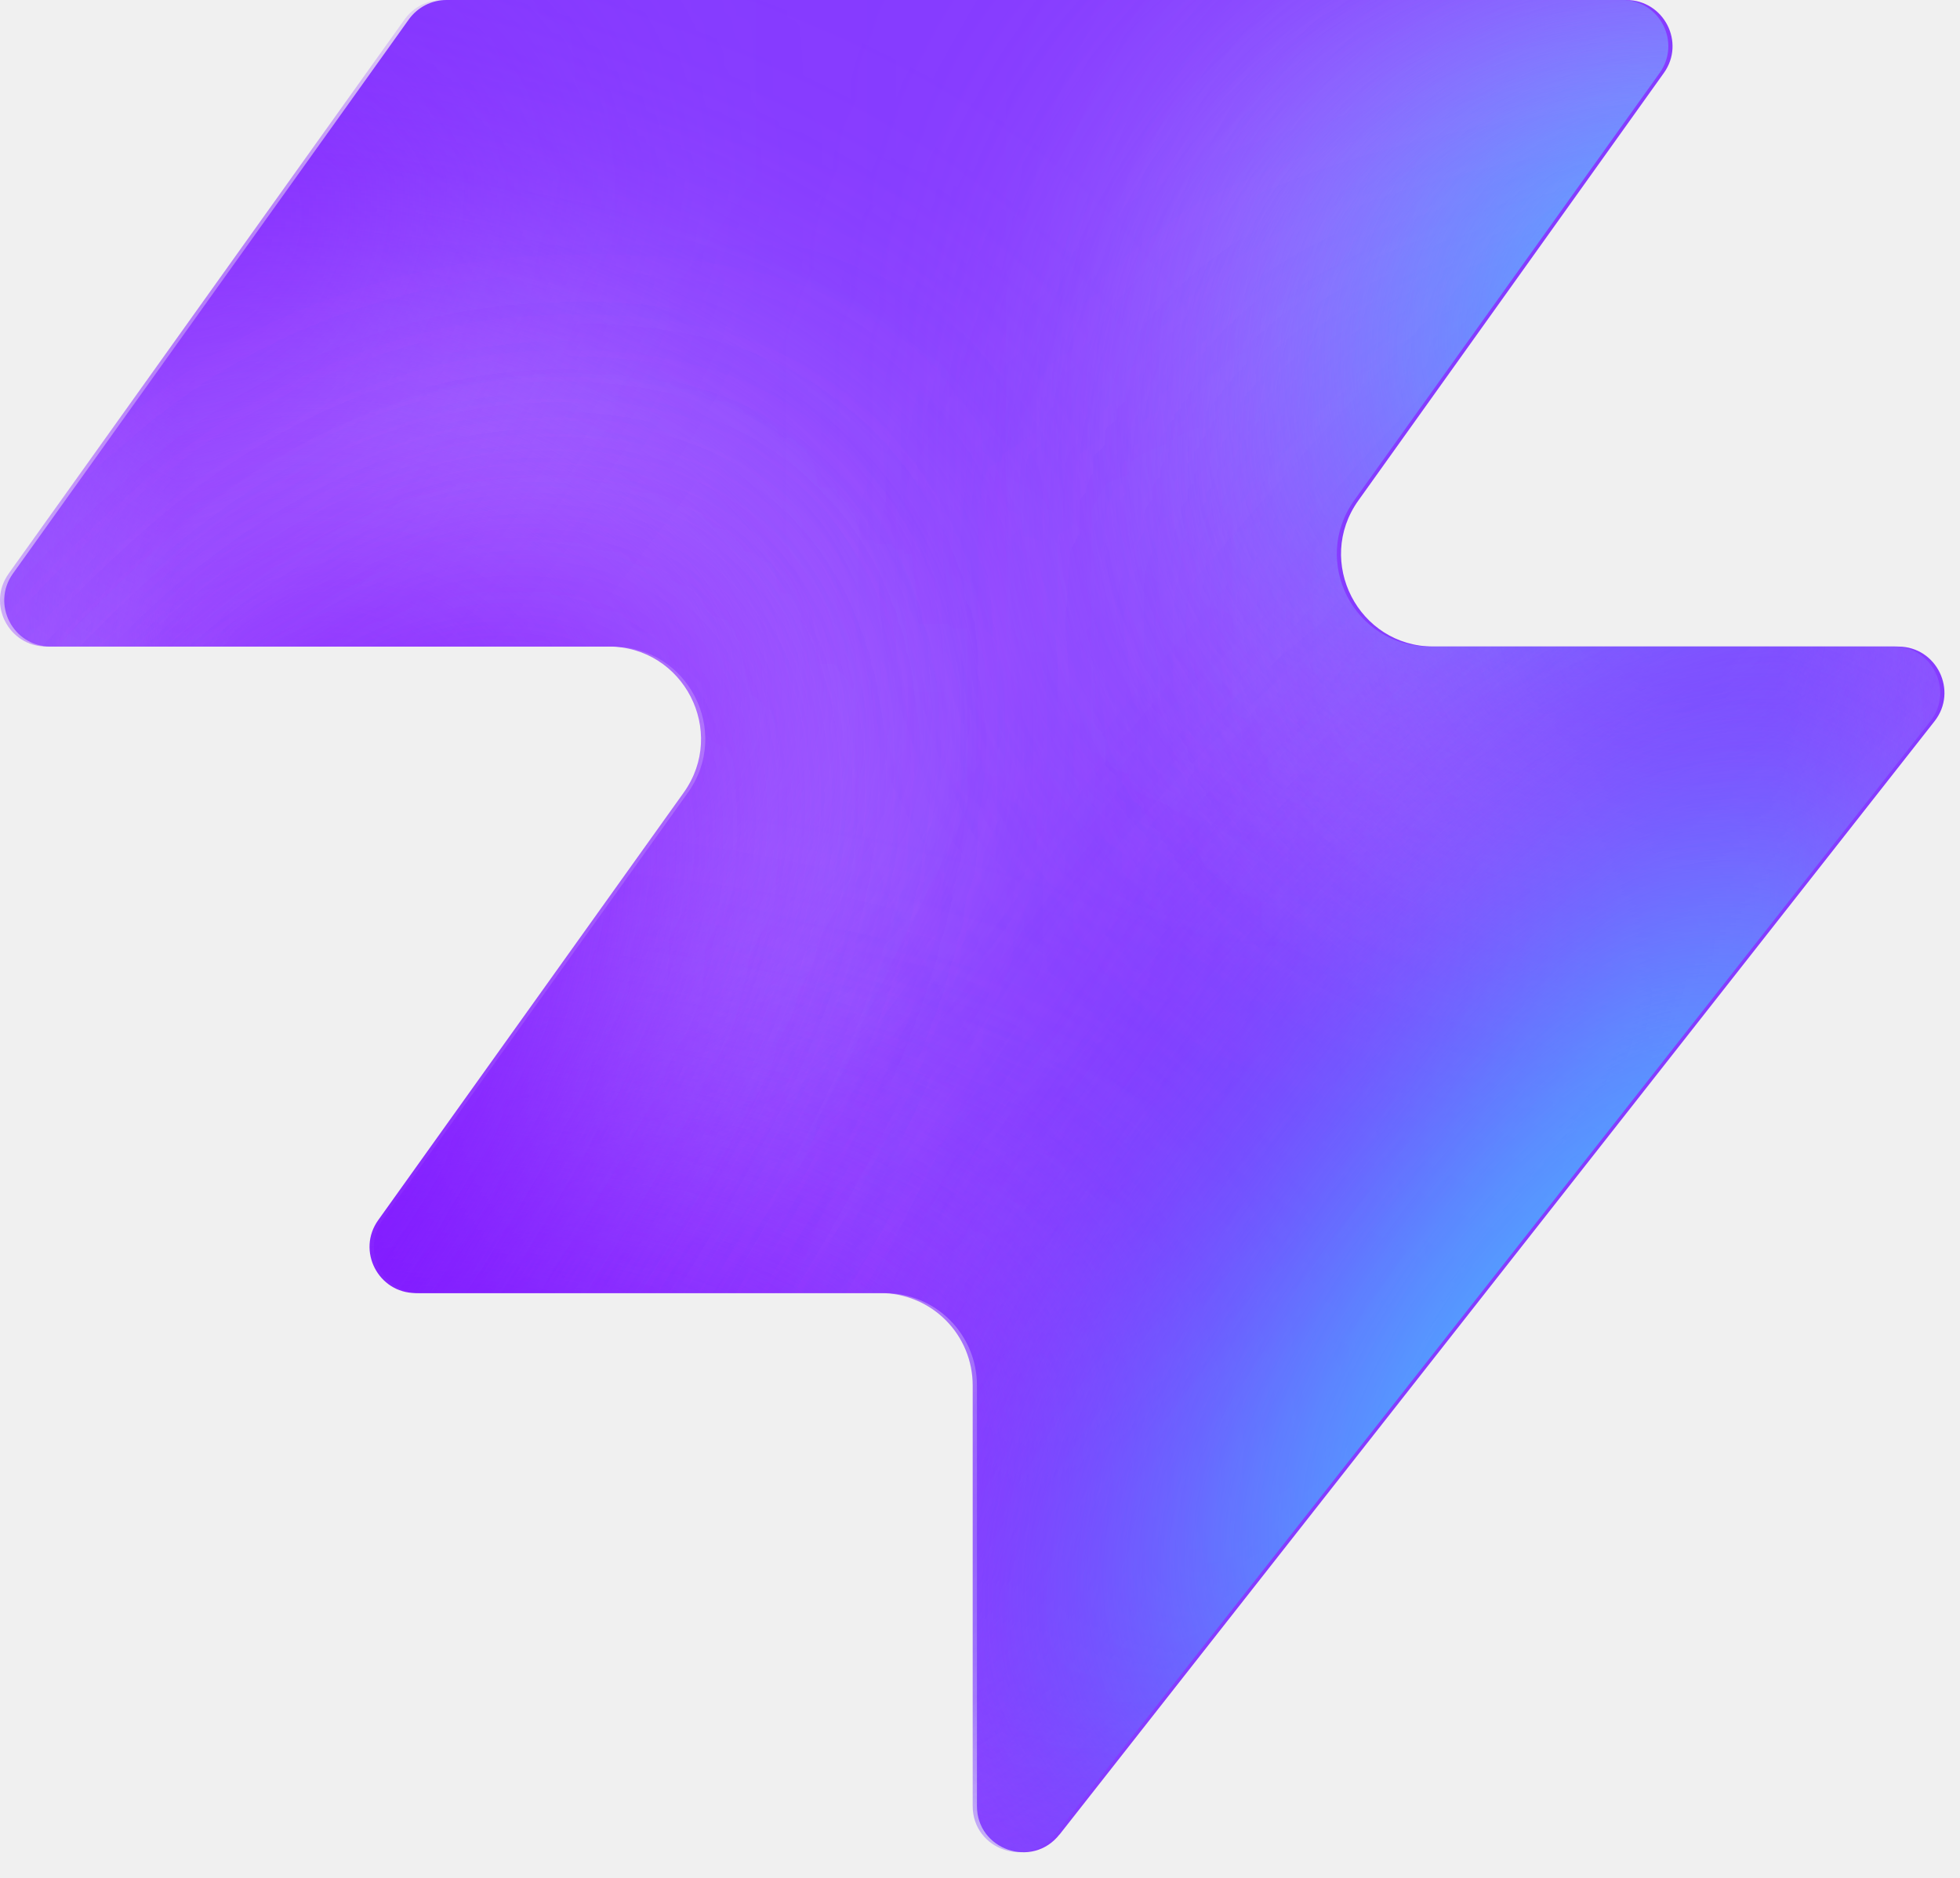
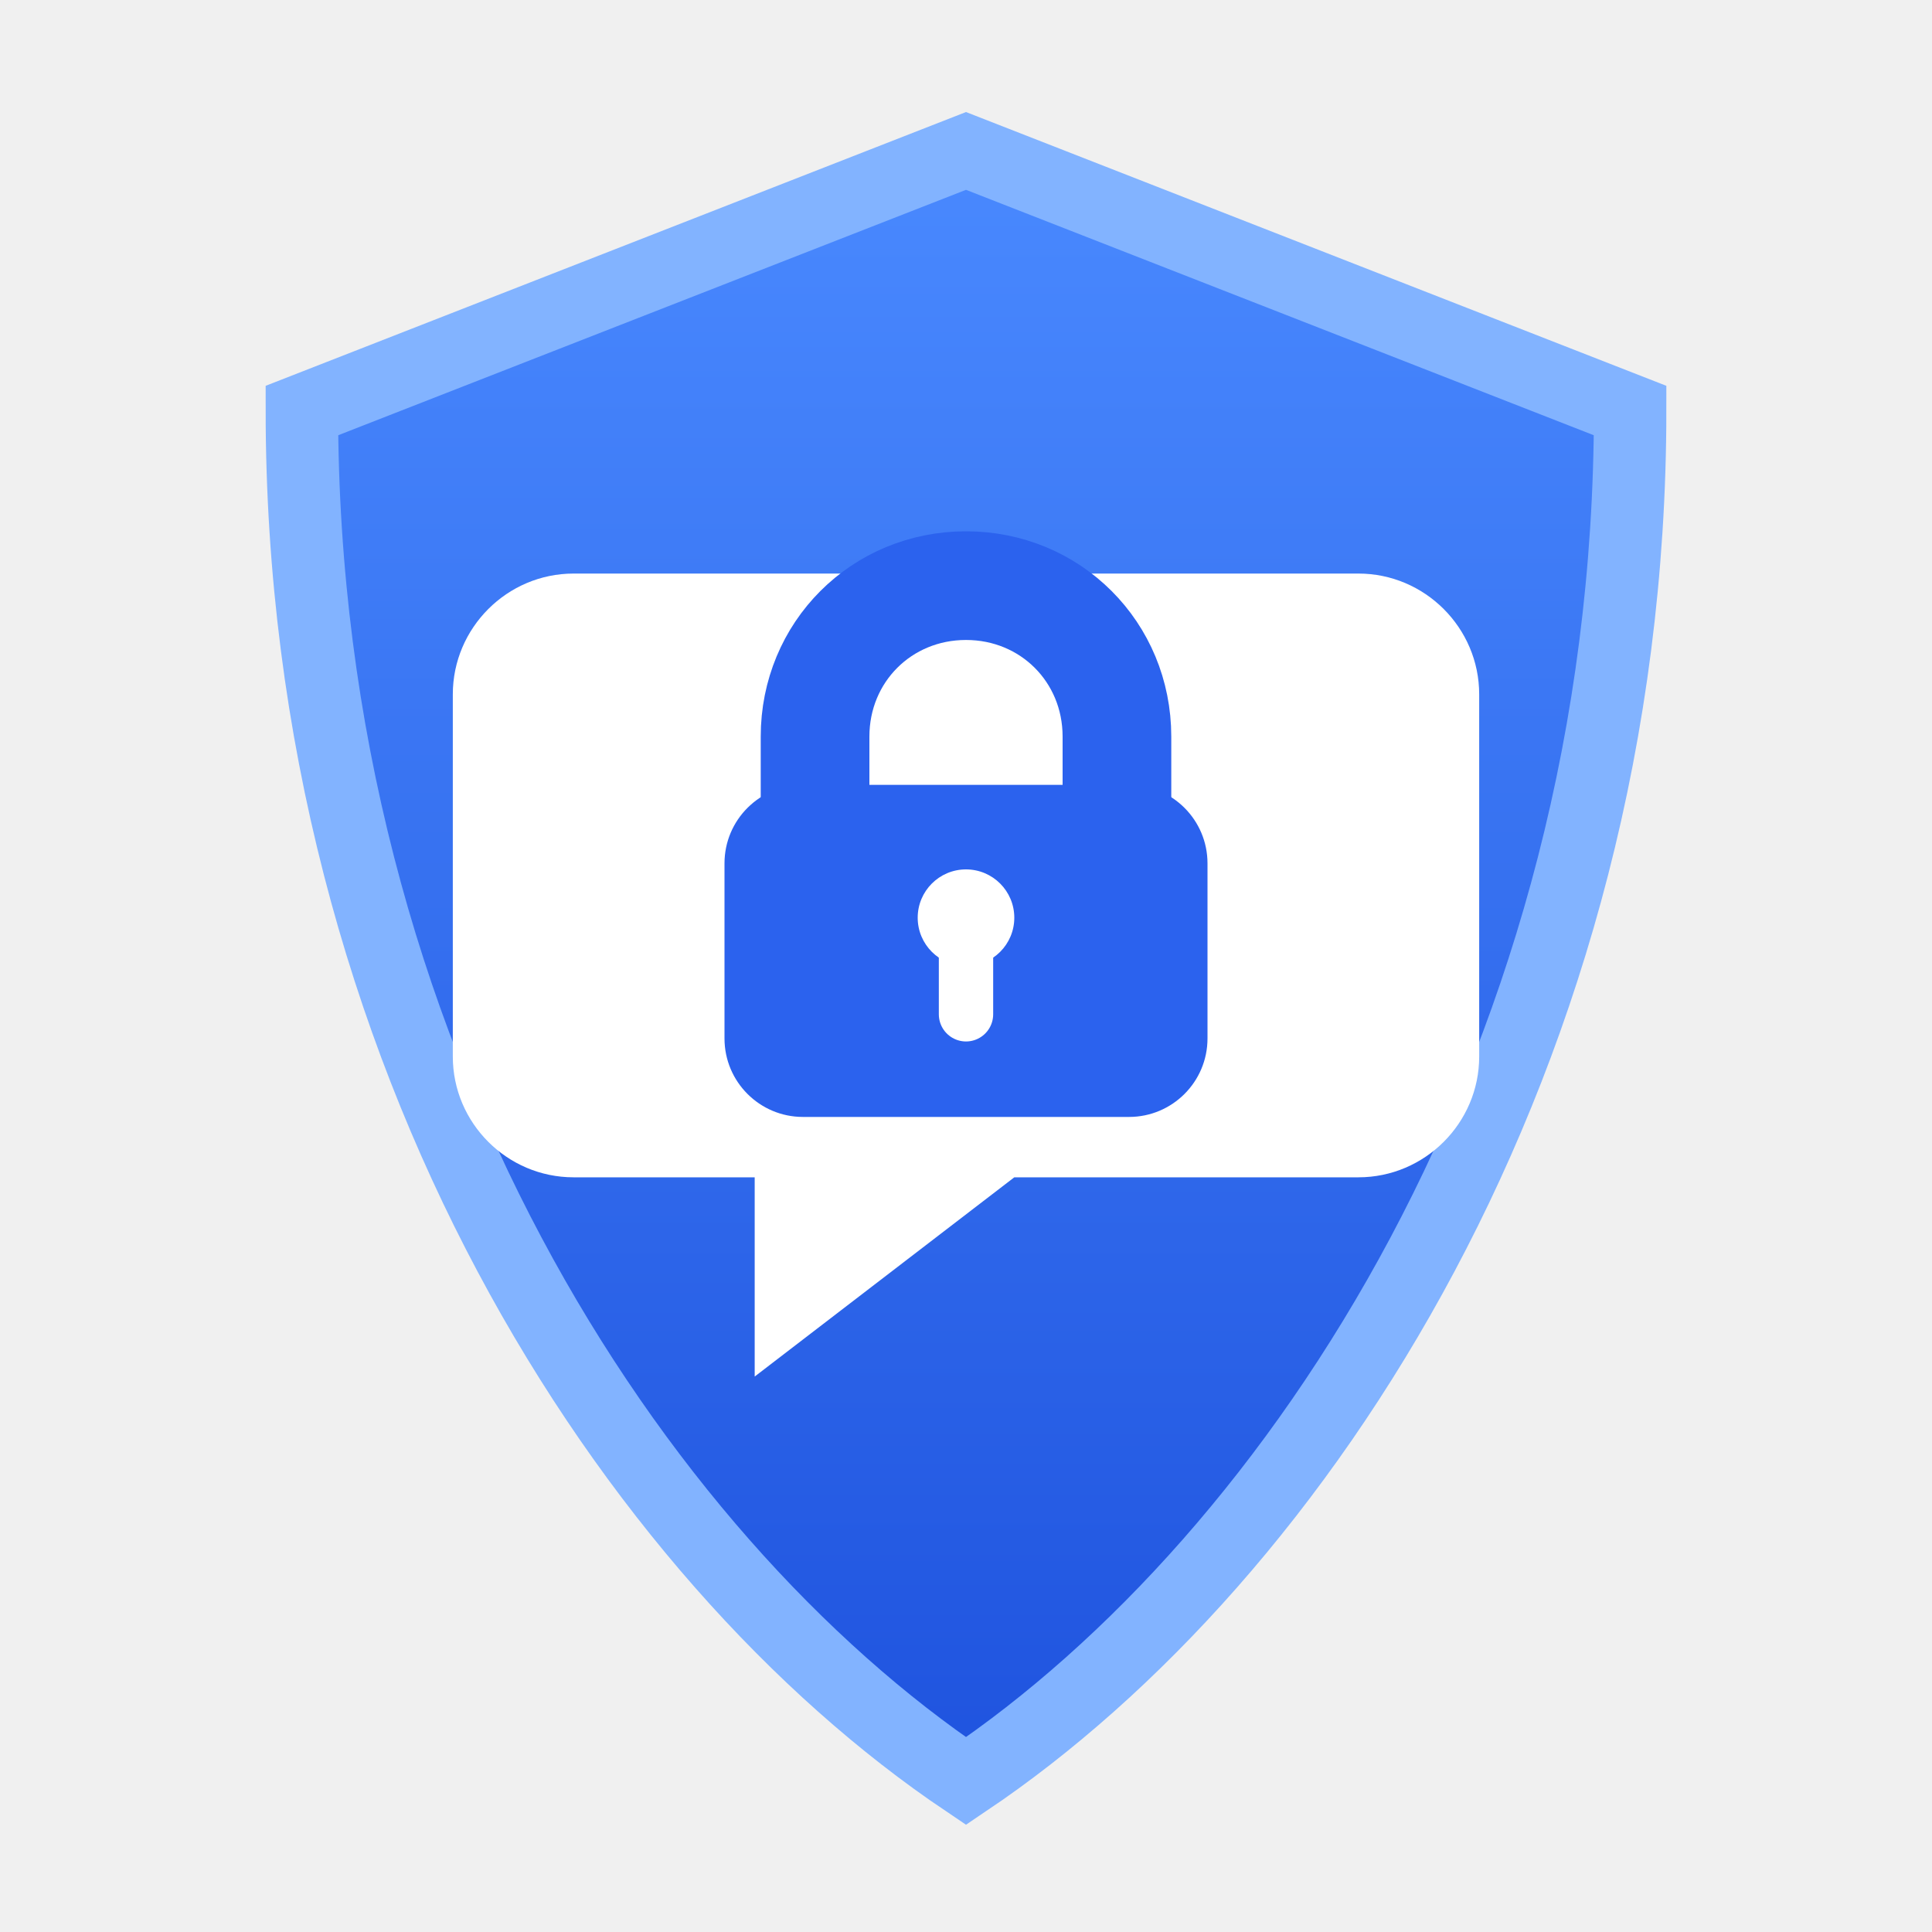
- <svg xmlns="http://www.w3.org/2000/svg" width="48" height="46" fill="none" viewBox="0 0 48 46">
-   <path fill="#863bff" d="M25.946 44.938c-.664.845-2.021.375-2.021-.698V33.937a2.26 2.26 0 0 0-2.262-2.262H10.287c-.92 0-1.456-1.04-.92-1.788l7.48-10.471c1.07-1.497 0-3.578-1.842-3.578H1.237c-.92 0-1.456-1.04-.92-1.788L10.013.474c.214-.297.556-.474.92-.474h28.894c.92 0 1.456 1.04.92 1.788l-7.48 10.471c-1.07 1.498 0 3.579 1.842 3.579h11.377c.943 0 1.473 1.088.89 1.83L25.947 44.94z" style="fill:#863bff;fill:color(display-p3 .525 .23 1);fill-opacity:1" />
-   <mask id="a" width="48" height="46" x="0" y="0" maskUnits="userSpaceOnUse" style="mask-type:alpha">
-     <path fill="#000" d="M25.842 44.938c-.664.844-2.021.375-2.021-.698V33.937a2.26 2.26 0 0 0-2.262-2.262H10.183c-.92 0-1.456-1.04-.92-1.788l7.48-10.471c1.07-1.498 0-3.579-1.842-3.579H1.133c-.92 0-1.456-1.04-.92-1.787L9.91.473c.214-.297.556-.474.92-.474h28.894c.92 0 1.456 1.04.92 1.788l-7.48 10.471c-1.07 1.498 0 3.578 1.842 3.578h11.377c.943 0 1.473 1.088.89 1.832L25.843 44.94z" style="fill:#000;fill-opacity:1" />
-   </mask>
-   <g mask="url(#a)">
-     <g filter="url(#b)">
-       <ellipse cx="5.508" cy="14.704" fill="#ede6ff" rx="5.508" ry="14.704" style="fill:#ede6ff;fill:color(display-p3 .927 .903 1);fill-opacity:1" transform="matrix(.00324 1 1 -.00324 -4.47 31.516)" />
-     </g>
-     <g filter="url(#c)">
-       <ellipse cx="10.399" cy="29.851" fill="#ede6ff" rx="10.399" ry="29.851" style="fill:#ede6ff;fill:color(display-p3 .927 .903 1);fill-opacity:1" transform="matrix(.00324 1 1 -.00324 -39.328 7.883)" />
-     </g>
-     <g filter="url(#d)">
-       <ellipse cx="5.508" cy="30.487" fill="#7e14ff" rx="5.508" ry="30.487" style="fill:#7e14ff;fill:color(display-p3 .492 .077 1);fill-opacity:1" transform="rotate(89.814 -25.913 -14.639)scale(1 -1)" />
-     </g>
-     <g filter="url(#e)">
-       <ellipse cx="5.508" cy="30.599" fill="#7e14ff" rx="5.508" ry="30.599" style="fill:#7e14ff;fill:color(display-p3 .492 .077 1);fill-opacity:1" transform="rotate(89.814 -32.644 -3.334)scale(1 -1)" />
-     </g>
-     <g filter="url(#f)">
-       <ellipse cx="5.508" cy="30.599" fill="#7e14ff" rx="5.508" ry="30.599" style="fill:#7e14ff;fill:color(display-p3 .492 .077 1);fill-opacity:1" transform="matrix(.00324 1 1 -.00324 -34.34 30.47)" />
-     </g>
-     <g filter="url(#g)">
-       <ellipse cx="14.072" cy="22.078" fill="#ede6ff" rx="14.072" ry="22.078" style="fill:#ede6ff;fill:color(display-p3 .927 .903 1);fill-opacity:1" transform="rotate(93.35 24.506 48.493)scale(-1 1)" />
-     </g>
-     <g filter="url(#h)">
-       <ellipse cx="3.47" cy="21.501" fill="#7e14ff" rx="3.47" ry="21.501" style="fill:#7e14ff;fill:color(display-p3 .492 .077 1);fill-opacity:1" transform="rotate(89.009 28.708 47.59)scale(-1 1)" />
-     </g>
-     <g filter="url(#i)">
-       <ellipse cx="3.47" cy="21.501" fill="#7e14ff" rx="3.47" ry="21.501" style="fill:#7e14ff;fill:color(display-p3 .492 .077 1);fill-opacity:1" transform="rotate(89.009 28.708 47.59)scale(-1 1)" />
-     </g>
-     <g filter="url(#j)">
-       <ellipse cx=".387" cy="8.972" fill="#7e14ff" rx="4.407" ry="29.108" style="fill:#7e14ff;fill:color(display-p3 .492 .077 1);fill-opacity:1" transform="rotate(39.51 .387 8.972)" />
-     </g>
-     <g filter="url(#k)">
-       <ellipse cx="47.523" cy="-6.092" fill="#7e14ff" rx="4.407" ry="29.108" style="fill:#7e14ff;fill:color(display-p3 .492 .077 1);fill-opacity:1" transform="rotate(37.892 47.523 -6.092)" />
-     </g>
-     <g filter="url(#l)">
-       <ellipse cx="41.412" cy="6.333" fill="#47bfff" rx="5.971" ry="9.665" style="fill:#47bfff;fill:color(display-p3 .28 .748 1);fill-opacity:1" transform="rotate(37.892 41.412 6.333)" />
-     </g>
-     <g filter="url(#m)">
-       <ellipse cx="-1.879" cy="38.332" fill="#7e14ff" rx="4.407" ry="29.108" style="fill:#7e14ff;fill:color(display-p3 .492 .077 1);fill-opacity:1" transform="rotate(37.892 -1.88 38.332)" />
-     </g>
-     <g filter="url(#n)">
-       <ellipse cx="-1.879" cy="38.332" fill="#7e14ff" rx="4.407" ry="29.108" style="fill:#7e14ff;fill:color(display-p3 .492 .077 1);fill-opacity:1" transform="rotate(37.892 -1.88 38.332)" />
-     </g>
-     <g filter="url(#o)">
-       <ellipse cx="35.651" cy="29.907" fill="#7e14ff" rx="4.407" ry="29.108" style="fill:#7e14ff;fill:color(display-p3 .492 .077 1);fill-opacity:1" transform="rotate(37.892 35.651 29.907)" />
-     </g>
-     <g filter="url(#p)">
-       <ellipse cx="38.418" cy="32.4" fill="#47bfff" rx="5.971" ry="15.297" style="fill:#47bfff;fill:color(display-p3 .28 .748 1);fill-opacity:1" transform="rotate(37.892 38.418 32.4)" />
-     </g>
-   </g>
+ <svg xmlns="http://www.w3.org/2000/svg" viewBox="0 0 32 32" fill="none">
  <defs>
-     <filter id="b" width="60.045" height="41.654" x="-19.77" y="16.149" color-interpolation-filters="sRGB" filterUnits="userSpaceOnUse">
-       <feFlood flood-opacity="0" result="BackgroundImageFix" />
-       <feBlend in="SourceGraphic" in2="BackgroundImageFix" result="shape" />
-       <feGaussianBlur result="effect1_foregroundBlur_2002_17158" stdDeviation="7.659" />
-     </filter>
-     <filter id="c" width="90.34" height="51.437" x="-54.613" y="-7.533" color-interpolation-filters="sRGB" filterUnits="userSpaceOnUse">
-       <feFlood flood-opacity="0" result="BackgroundImageFix" />
-       <feBlend in="SourceGraphic" in2="BackgroundImageFix" result="shape" />
-       <feGaussianBlur result="effect1_foregroundBlur_2002_17158" stdDeviation="7.659" />
-     </filter>
-     <filter id="d" width="79.355" height="29.4" x="-49.64" y="2.03" color-interpolation-filters="sRGB" filterUnits="userSpaceOnUse">
-       <feFlood flood-opacity="0" result="BackgroundImageFix" />
-       <feBlend in="SourceGraphic" in2="BackgroundImageFix" result="shape" />
-       <feGaussianBlur result="effect1_foregroundBlur_2002_17158" stdDeviation="4.596" />
-     </filter>
-     <filter id="e" width="79.579" height="29.4" x="-45.045" y="20.029" color-interpolation-filters="sRGB" filterUnits="userSpaceOnUse">
-       <feFlood flood-opacity="0" result="BackgroundImageFix" />
-       <feBlend in="SourceGraphic" in2="BackgroundImageFix" result="shape" />
-       <feGaussianBlur result="effect1_foregroundBlur_2002_17158" stdDeviation="4.596" />
-     </filter>
-     <filter id="f" width="79.579" height="29.4" x="-43.513" y="21.178" color-interpolation-filters="sRGB" filterUnits="userSpaceOnUse">
-       <feFlood flood-opacity="0" result="BackgroundImageFix" />
-       <feBlend in="SourceGraphic" in2="BackgroundImageFix" result="shape" />
-       <feGaussianBlur result="effect1_foregroundBlur_2002_17158" stdDeviation="4.596" />
-     </filter>
-     <filter id="g" width="74.749" height="58.852" x="15.756" y="-17.901" color-interpolation-filters="sRGB" filterUnits="userSpaceOnUse">
-       <feFlood flood-opacity="0" result="BackgroundImageFix" />
-       <feBlend in="SourceGraphic" in2="BackgroundImageFix" result="shape" />
-       <feGaussianBlur result="effect1_foregroundBlur_2002_17158" stdDeviation="7.659" />
-     </filter>
-     <filter id="h" width="61.377" height="25.362" x="23.548" y="2.284" color-interpolation-filters="sRGB" filterUnits="userSpaceOnUse">
-       <feFlood flood-opacity="0" result="BackgroundImageFix" />
-       <feBlend in="SourceGraphic" in2="BackgroundImageFix" result="shape" />
-       <feGaussianBlur result="effect1_foregroundBlur_2002_17158" stdDeviation="4.596" />
-     </filter>
-     <filter id="i" width="61.377" height="25.362" x="23.548" y="2.284" color-interpolation-filters="sRGB" filterUnits="userSpaceOnUse">
-       <feFlood flood-opacity="0" result="BackgroundImageFix" />
-       <feBlend in="SourceGraphic" in2="BackgroundImageFix" result="shape" />
-       <feGaussianBlur result="effect1_foregroundBlur_2002_17158" stdDeviation="4.596" />
-     </filter>
-     <filter id="j" width="56.045" height="63.649" x="-27.636" y="-22.853" color-interpolation-filters="sRGB" filterUnits="userSpaceOnUse">
-       <feFlood flood-opacity="0" result="BackgroundImageFix" />
-       <feBlend in="SourceGraphic" in2="BackgroundImageFix" result="shape" />
-       <feGaussianBlur result="effect1_foregroundBlur_2002_17158" stdDeviation="4.596" />
-     </filter>
-     <filter id="k" width="54.814" height="64.646" x="20.116" y="-38.415" color-interpolation-filters="sRGB" filterUnits="userSpaceOnUse">
-       <feFlood flood-opacity="0" result="BackgroundImageFix" />
-       <feBlend in="SourceGraphic" in2="BackgroundImageFix" result="shape" />
-       <feGaussianBlur result="effect1_foregroundBlur_2002_17158" stdDeviation="4.596" />
-     </filter>
-     <filter id="l" width="33.541" height="35.313" x="24.641" y="-11.323" color-interpolation-filters="sRGB" filterUnits="userSpaceOnUse">
-       <feFlood flood-opacity="0" result="BackgroundImageFix" />
-       <feBlend in="SourceGraphic" in2="BackgroundImageFix" result="shape" />
-       <feGaussianBlur result="effect1_foregroundBlur_2002_17158" stdDeviation="4.596" />
-     </filter>
-     <filter id="m" width="54.814" height="64.646" x="-29.286" y="6.009" color-interpolation-filters="sRGB" filterUnits="userSpaceOnUse">
-       <feFlood flood-opacity="0" result="BackgroundImageFix" />
-       <feBlend in="SourceGraphic" in2="BackgroundImageFix" result="shape" />
-       <feGaussianBlur result="effect1_foregroundBlur_2002_17158" stdDeviation="4.596" />
-     </filter>
-     <filter id="n" width="54.814" height="64.646" x="-29.286" y="6.009" color-interpolation-filters="sRGB" filterUnits="userSpaceOnUse">
-       <feFlood flood-opacity="0" result="BackgroundImageFix" />
-       <feBlend in="SourceGraphic" in2="BackgroundImageFix" result="shape" />
-       <feGaussianBlur result="effect1_foregroundBlur_2002_17158" stdDeviation="4.596" />
-     </filter>
-     <filter id="o" width="54.814" height="64.646" x="8.244" y="-2.416" color-interpolation-filters="sRGB" filterUnits="userSpaceOnUse">
-       <feFlood flood-opacity="0" result="BackgroundImageFix" />
-       <feBlend in="SourceGraphic" in2="BackgroundImageFix" result="shape" />
-       <feGaussianBlur result="effect1_foregroundBlur_2002_17158" stdDeviation="4.596" />
-     </filter>
-     <filter id="p" width="39.409" height="43.623" x="18.713" y="10.588" color-interpolation-filters="sRGB" filterUnits="userSpaceOnUse">
-       <feFlood flood-opacity="0" result="BackgroundImageFix" />
-       <feBlend in="SourceGraphic" in2="BackgroundImageFix" result="shape" />
-       <feGaussianBlur result="effect1_foregroundBlur_2002_17158" stdDeviation="4.596" />
-     </filter>
+     <linearGradient id="shield" x1="16" y1="2" x2="16" y2="30" gradientUnits="userSpaceOnUse">
+       <stop stop-color="#4A8AFF" />
+       <stop offset="1" stop-color="#1E52DE" />
+     </linearGradient>
  </defs>
+   <path d="M16 2.5L5 6.8C5 17.5 10.5 25.8 16 29.5C21.5 25.8 27 17.5 27 6.8L16 2.5Z" fill="url(#shield)" stroke="#82B3FF" stroke-width="1.2" />
+   <path d="M9.5 9.5H22.5C23.6 9.5 24.5 10.4 24.5 11.5V17.5C24.5 18.6 23.6 19.5 22.5 19.5H16.8L12.5 22.8V19.5H9.5C8.4 19.5 7.5 18.6 7.5 17.5V11.5C7.5 10.4 8.4 9.5 9.5 9.5Z" fill="#fff" />
+   <path d="M13.5 13.5V12.2C13.5 10.8 14.6 9.7 16 9.7C17.4 9.7 18.5 10.8 18.5 12.2V13.5" stroke="#2B62EE" stroke-width="1.8" stroke-linecap="round" />
+   <rect x="12" y="13" width="8" height="5.5" rx="1.3" fill="#2B62EE" />
+   <circle cx="16" cy="15.2" r="0.8" fill="#fff" />
+   <path d="M16 15.6V16.8" stroke="#fff" stroke-width="0.9" stroke-linecap="round" />
</svg>
